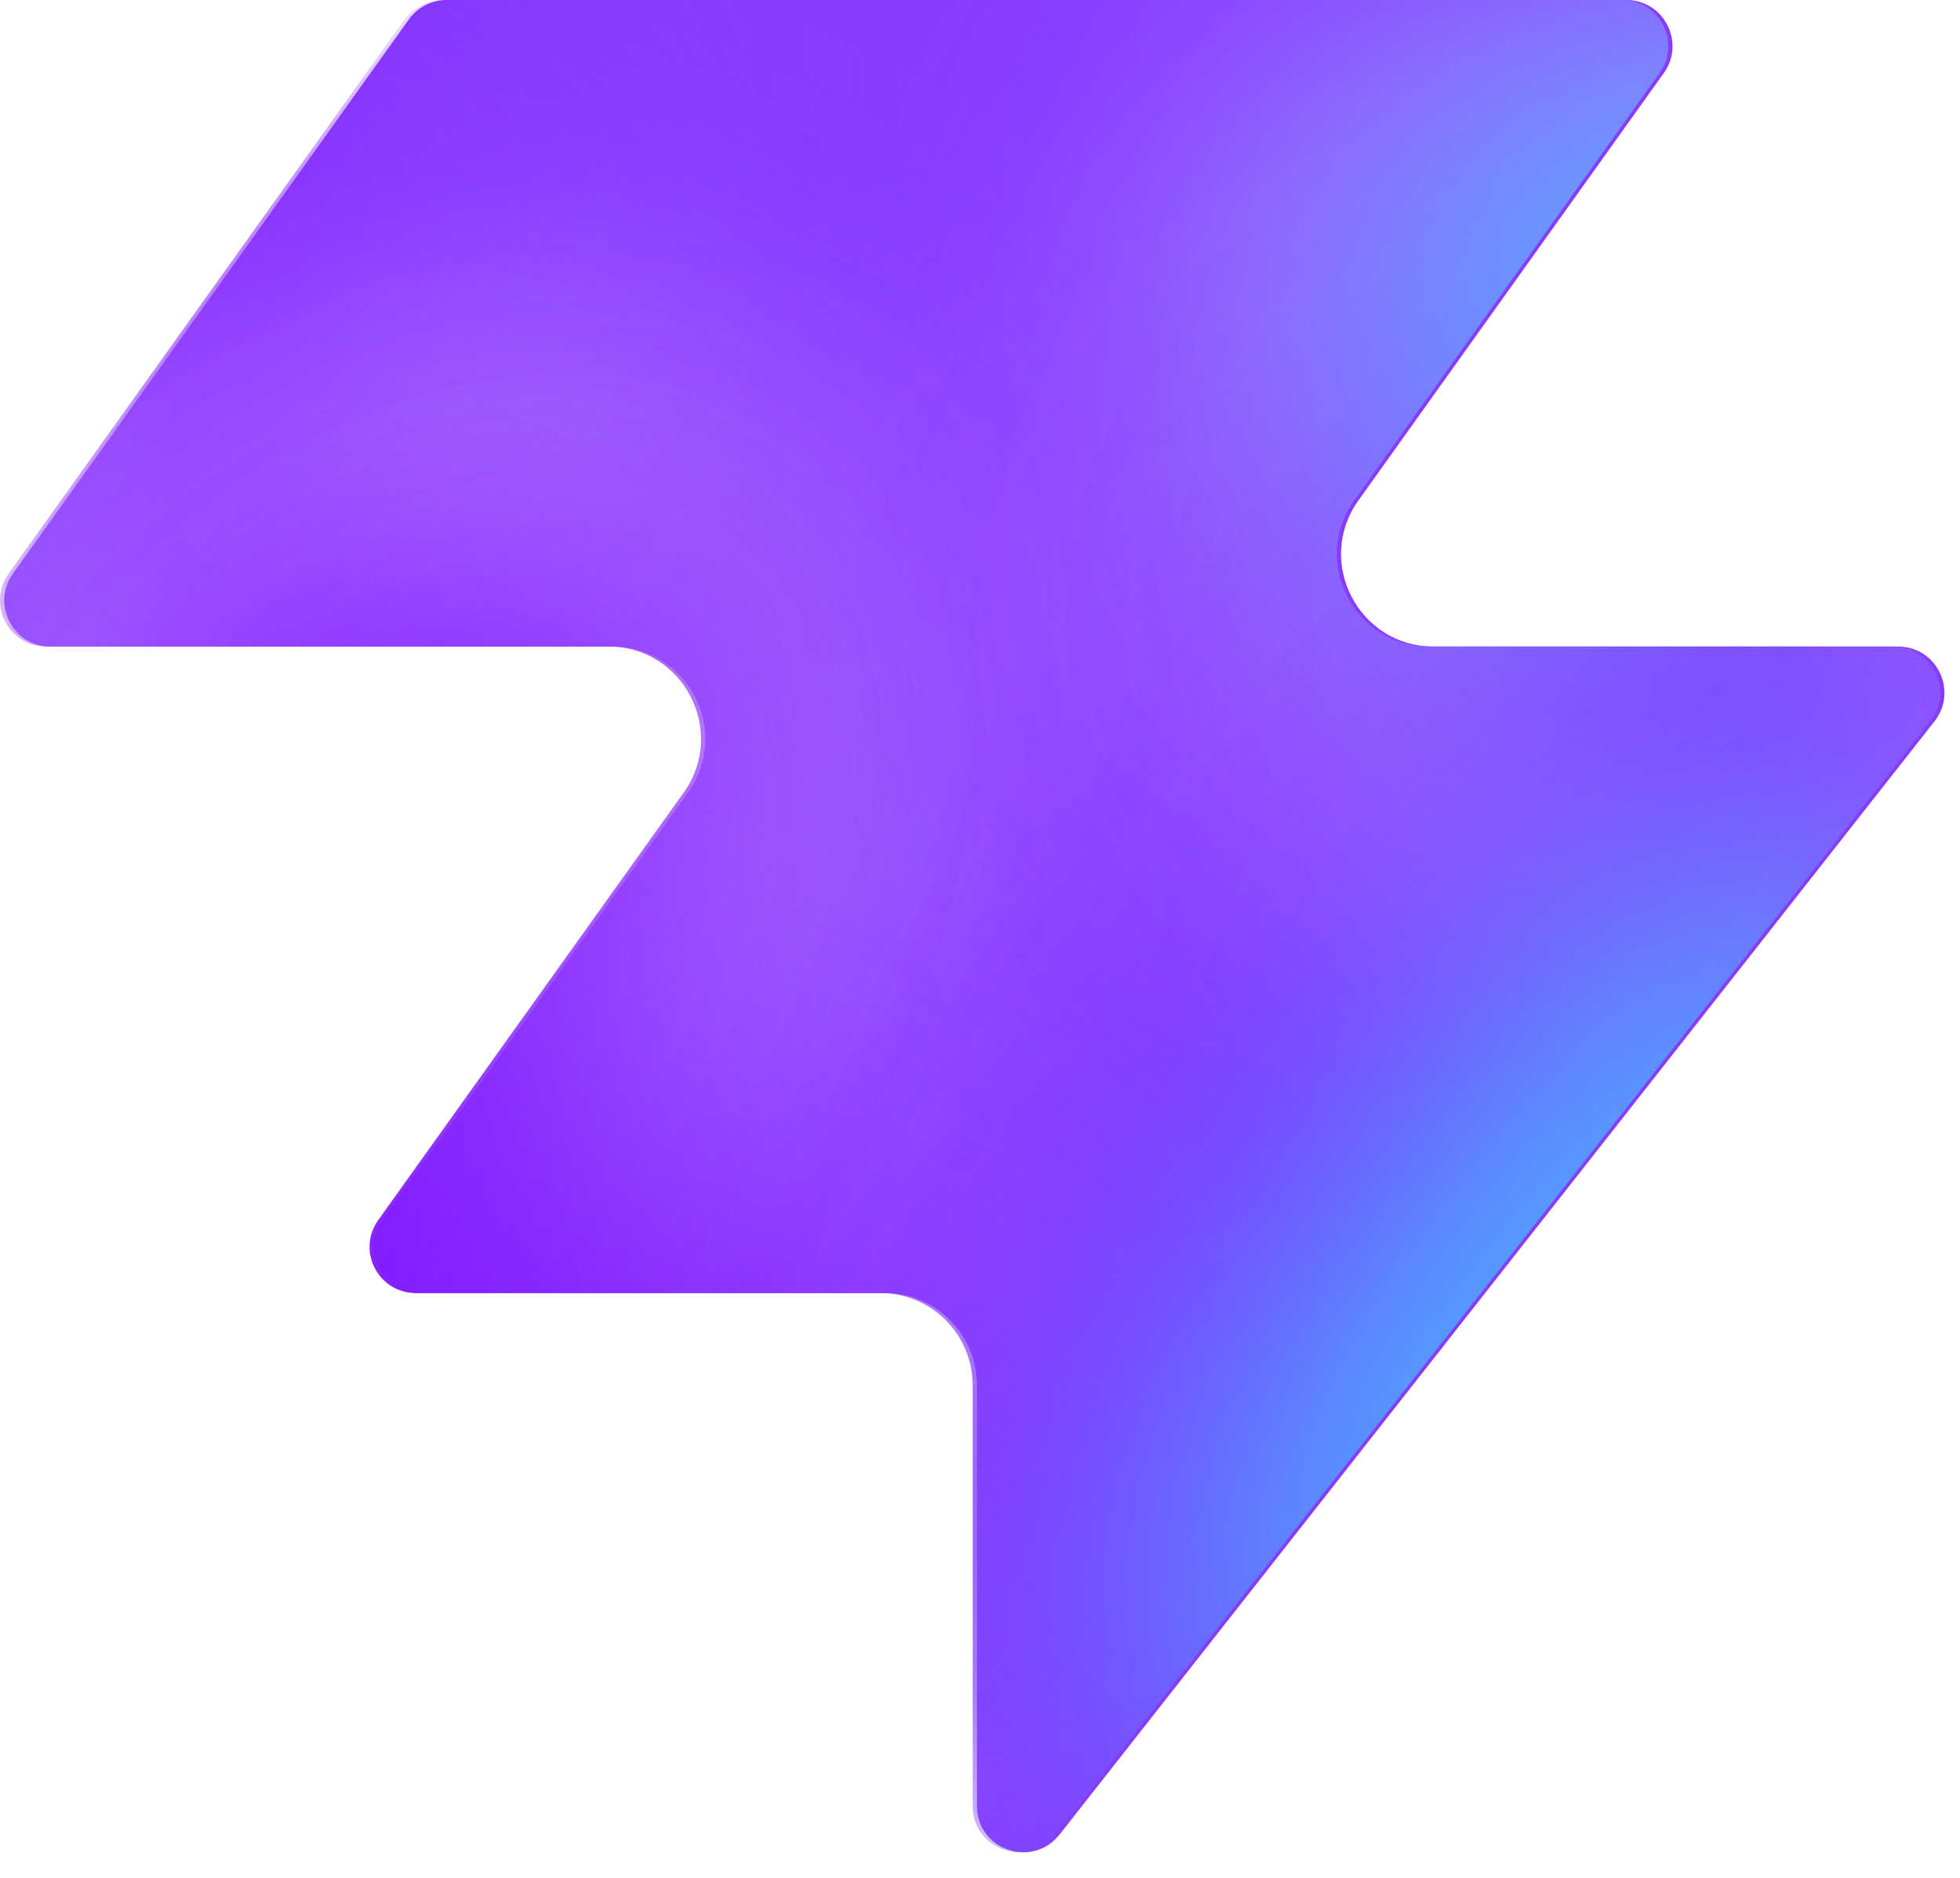
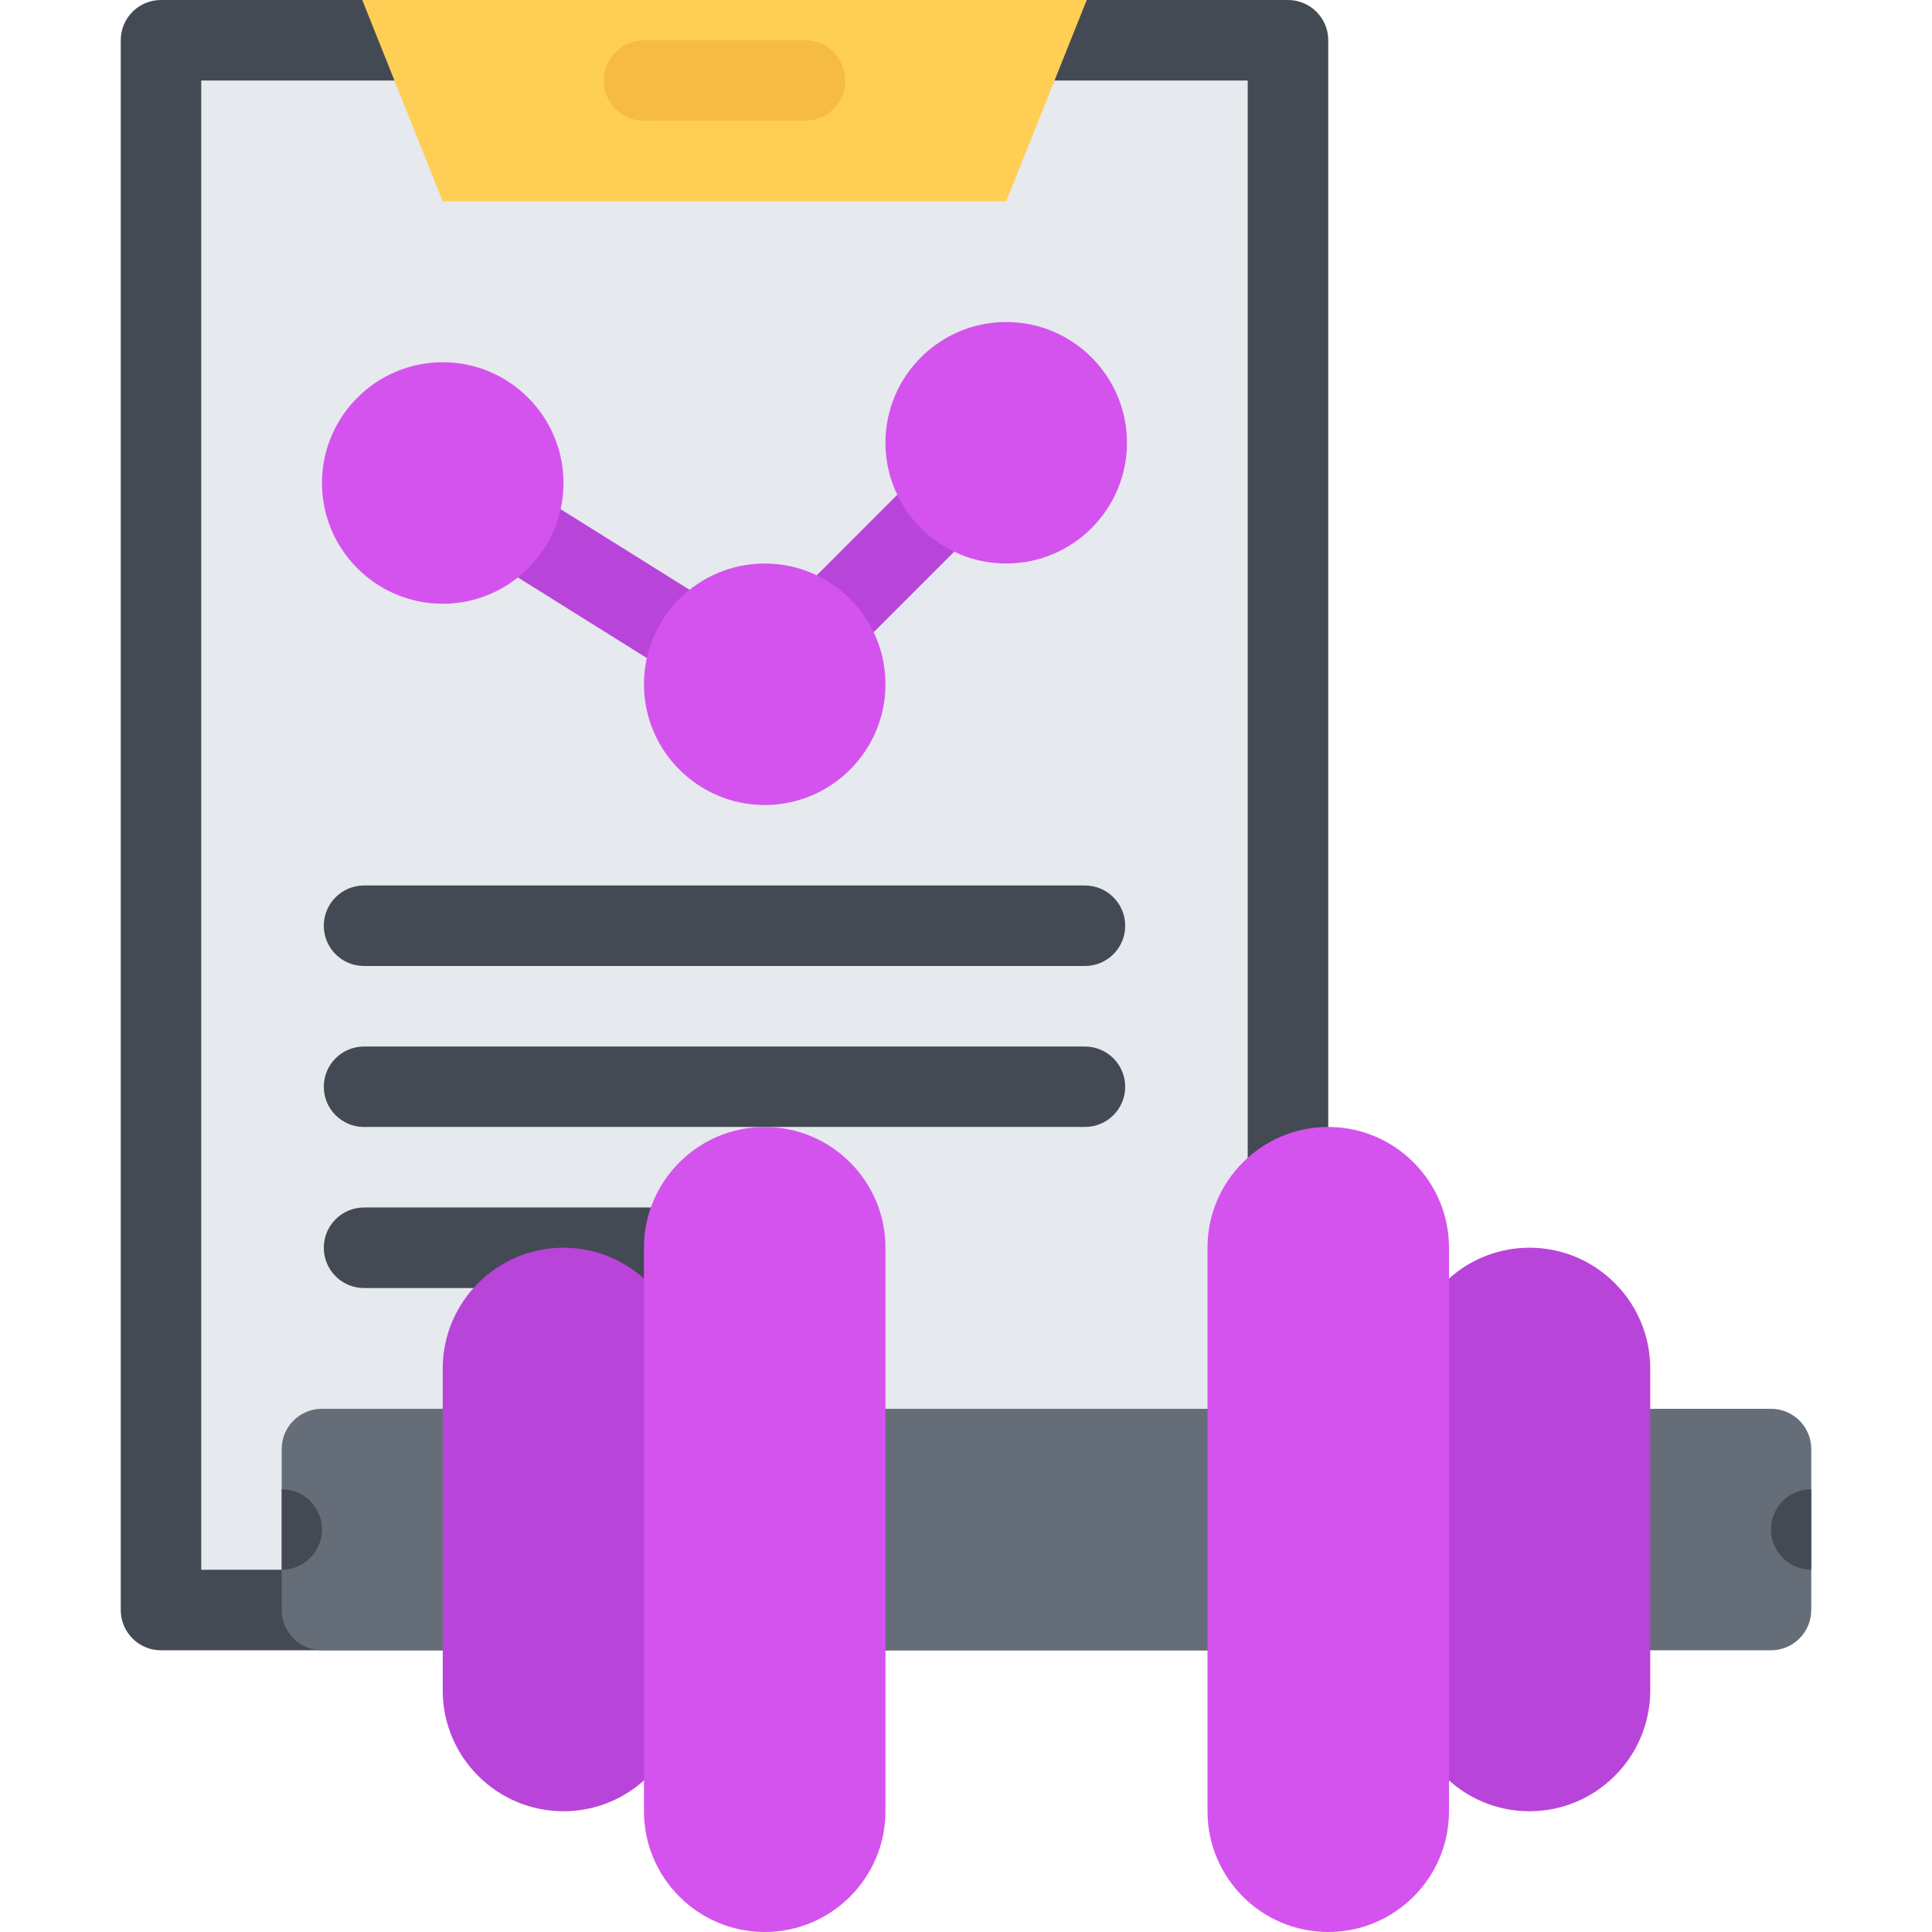
- <svg xmlns="http://www.w3.org/2000/svg" width="48" height="46" fill="none" viewBox="0 0 48 46">
-   <path fill="#863bff" d="M25.946 44.938c-.664.845-2.021.375-2.021-.698V33.937a2.26 2.26 0 0 0-2.262-2.262H10.287c-.92 0-1.456-1.04-.92-1.788l7.48-10.471c1.07-1.497 0-3.578-1.842-3.578H1.237c-.92 0-1.456-1.04-.92-1.788L10.013.474c.214-.297.556-.474.92-.474h28.894c.92 0 1.456 1.04.92 1.788l-7.48 10.471c-1.07 1.498 0 3.579 1.842 3.579h11.377c.943 0 1.473 1.088.89 1.83L25.947 44.94z" style="fill:#863bff;fill:color(display-p3 .525 .23 1);fill-opacity:1" />
-   <mask id="a" width="48" height="46" x="0" y="0" maskUnits="userSpaceOnUse" style="mask-type:alpha">
-     <path fill="#000" d="M25.842 44.938c-.664.844-2.021.375-2.021-.698V33.937a2.26 2.26 0 0 0-2.262-2.262H10.183c-.92 0-1.456-1.04-.92-1.788l7.48-10.471c1.07-1.498 0-3.579-1.842-3.579H1.133c-.92 0-1.456-1.04-.92-1.787L9.91.473c.214-.297.556-.474.92-.474h28.894c.92 0 1.456 1.04.92 1.788l-7.48 10.471c-1.07 1.498 0 3.578 1.842 3.578h11.377c.943 0 1.473 1.088.89 1.832L25.843 44.94z" style="fill:#000;fill-opacity:1" />
-   </mask>
-   <g mask="url(#a)">
-     <g filter="url(#b)">
-       <ellipse cx="5.508" cy="14.704" fill="#ede6ff" rx="5.508" ry="14.704" style="fill:#ede6ff;fill:color(display-p3 .927 .903 1);fill-opacity:1" transform="matrix(.00324 1 1 -.00324 -4.47 31.516)" />
+ <svg xmlns="http://www.w3.org/2000/svg" version="1.1" id="Layer_1" viewBox="0 0 511.988 511.988" xml:space="preserve" width="800px" height="800px" fill="#000000">
+   <g id="SVGRepo_bgCarrier" stroke-width="0" />
+   <g id="SVGRepo_tracerCarrier" stroke-linecap="round" stroke-linejoin="round" />
+   <g id="SVGRepo_iconCarrier">
+     <rect x="42.655" y="10.663" style="fill:#E6E9ED;" width="298.67" height="415.98" />
+     <path style="fill:#434A54;" d="M341.32,0H42.655c-5.891,0-10.656,4.773-10.656,10.664v415.983c0,5.906,4.766,10.688,10.656,10.688 H341.32c5.89,0,10.671-4.781,10.671-10.688V10.663C351.991,4.773,347.21,0,341.32,0z M330.648,415.99H53.327V21.335h277.322V415.99 H330.648z" />
+     <polygon style="fill:#FFCE54;" points="266.649,53.334 117.325,53.334 95.997,0 287.993,0 " />
+     <path style="fill:#F6BB42;" d="M213.323,10.663h-42.671c-5.891,0-10.656,4.781-10.656,10.671s4.766,10.664,10.656,10.664h42.671 c5.89,0,10.671-4.773,10.671-10.664S219.213,10.663,213.323,10.663z" />
+     <g>
+       <path style="fill:#434A54;" d="M287.509,255.994H96.466c-5.891,0-10.656-4.773-10.656-10.664s4.766-10.672,10.656-10.672h191.042 c5.891,0,10.672,4.781,10.672,10.672S293.399,255.994,287.509,255.994z" />
+       <path style="fill:#434A54;" d="M287.509,298.649H96.466c-5.891,0-10.656-4.766-10.656-10.656s4.766-10.656,10.656-10.656h191.042 c5.891,0,10.672,4.766,10.672,10.656S293.399,298.649,287.509,298.649z" />
+       <path style="fill:#434A54;" d="M191.995,341.336H96.466c-5.891,0-10.656-4.781-10.656-10.688c0-5.875,4.766-10.656,10.656-10.656 h95.529c5.89,0,10.656,4.781,10.656,10.656C202.651,336.555,197.886,341.336,191.995,341.336z" />
    </g>
-     <g filter="url(#c)">
-       <ellipse cx="10.399" cy="29.851" fill="#ede6ff" rx="10.399" ry="29.851" style="fill:#ede6ff;fill:color(display-p3 .927 .903 1);fill-opacity:1" transform="matrix(.00324 1 1 -.00324 -39.328 7.883)" />
+     <g>
+       <path style="fill:#b944da;" d="M202.651,191.995c-2.719,0-5.453-1.039-7.531-3.125c-4.171-4.164-4.171-10.921,0-15.085 l63.998-63.999c4.156-4.164,10.906-4.164,15.078,0s4.172,10.922,0,15.086l-63.998,63.998 C208.12,190.956,205.386,191.995,202.651,191.995z" />
+       <path style="fill:#b944da;" d="M202.651,191.995c-1.938,0-3.891-0.523-5.656-1.625l-85.326-53.327 c-5-3.125-6.515-9.703-3.391-14.703c3.125-4.992,9.703-6.516,14.703-3.391l85.326,53.335c5,3.117,6.515,9.703,3.391,14.694 C209.682,190.222,206.198,191.995,202.651,191.995z" />
    </g>
-     <g filter="url(#d)">
-       <ellipse cx="5.508" cy="30.487" fill="#7e14ff" rx="5.508" ry="30.487" style="fill:#7e14ff;fill:color(display-p3 .492 .077 1);fill-opacity:1" transform="rotate(89.814 -25.913 -14.639)scale(1 -1)" />
+     <g>
+       <path style="fill:#d453ee;" d="M117.325,95.997c-17.64,0-31.999,14.351-31.999,32c0,17.64,14.359,31.999,31.999,31.999 s32-14.359,32-31.999C149.325,110.348,134.965,95.997,117.325,95.997z" />
+       <path style="fill:#d453ee;" d="M202.651,149.332c-17.64,0-31.999,14.352-31.999,32c0,17.64,14.359,32,31.999,32 c17.656,0,32-14.359,32-32C234.651,163.683,220.307,149.332,202.651,149.332z" />
+       <path style="fill:#d453ee;" d="M266.649,85.334c-17.64,0-31.999,14.351-31.999,31.999c0,17.64,14.359,31.999,31.999,31.999 c17.656,0,32-14.359,32-31.999C298.649,99.685,284.306,85.334,266.649,85.334z" />
    </g>
-     <g filter="url(#e)">
-       <ellipse cx="5.508" cy="30.599" fill="#7e14ff" rx="5.508" ry="30.599" style="fill:#7e14ff;fill:color(display-p3 .492 .077 1);fill-opacity:1" transform="rotate(89.814 -32.644 -3.334)scale(1 -1)" />
-     </g>
-     <g filter="url(#f)">
-       <ellipse cx="5.508" cy="30.599" fill="#7e14ff" rx="5.508" ry="30.599" style="fill:#7e14ff;fill:color(display-p3 .492 .077 1);fill-opacity:1" transform="matrix(.00324 1 1 -.00324 -34.34 30.47)" />
-     </g>
-     <g filter="url(#g)">
-       <ellipse cx="14.072" cy="22.078" fill="#ede6ff" rx="14.072" ry="22.078" style="fill:#ede6ff;fill:color(display-p3 .927 .903 1);fill-opacity:1" transform="rotate(93.35 24.506 48.493)scale(-1 1)" />
-     </g>
-     <g filter="url(#h)">
-       <ellipse cx="3.47" cy="21.501" fill="#7e14ff" rx="3.47" ry="21.501" style="fill:#7e14ff;fill:color(display-p3 .492 .077 1);fill-opacity:1" transform="rotate(89.009 28.708 47.59)scale(-1 1)" />
-     </g>
-     <g filter="url(#i)">
-       <ellipse cx="3.47" cy="21.501" fill="#7e14ff" rx="3.47" ry="21.501" style="fill:#7e14ff;fill:color(display-p3 .492 .077 1);fill-opacity:1" transform="rotate(89.009 28.708 47.59)scale(-1 1)" />
-     </g>
-     <g filter="url(#j)">
-       <ellipse cx=".387" cy="8.972" fill="#7e14ff" rx="4.407" ry="29.108" style="fill:#7e14ff;fill:color(display-p3 .492 .077 1);fill-opacity:1" transform="rotate(39.51 .387 8.972)" />
-     </g>
-     <g filter="url(#k)">
-       <ellipse cx="47.523" cy="-6.092" fill="#7e14ff" rx="4.407" ry="29.108" style="fill:#7e14ff;fill:color(display-p3 .492 .077 1);fill-opacity:1" transform="rotate(37.892 47.523 -6.092)" />
-     </g>
-     <g filter="url(#l)">
-       <ellipse cx="41.412" cy="6.333" fill="#47bfff" rx="5.971" ry="9.665" style="fill:#47bfff;fill:color(display-p3 .28 .748 1);fill-opacity:1" transform="rotate(37.892 41.412 6.333)" />
-     </g>
-     <g filter="url(#m)">
-       <ellipse cx="-1.879" cy="38.332" fill="#7e14ff" rx="4.407" ry="29.108" style="fill:#7e14ff;fill:color(display-p3 .492 .077 1);fill-opacity:1" transform="rotate(37.892 -1.88 38.332)" />
-     </g>
-     <g filter="url(#n)">
-       <ellipse cx="-1.879" cy="38.332" fill="#7e14ff" rx="4.407" ry="29.108" style="fill:#7e14ff;fill:color(display-p3 .492 .077 1);fill-opacity:1" transform="rotate(37.892 -1.88 38.332)" />
-     </g>
-     <g filter="url(#o)">
-       <ellipse cx="35.651" cy="29.907" fill="#7e14ff" rx="4.407" ry="29.108" style="fill:#7e14ff;fill:color(display-p3 .492 .077 1);fill-opacity:1" transform="rotate(37.892 35.651 29.907)" />
-     </g>
-     <g filter="url(#p)">
-       <ellipse cx="38.418" cy="32.4" fill="#47bfff" rx="5.971" ry="15.297" style="fill:#47bfff;fill:color(display-p3 .28 .748 1);fill-opacity:1" transform="rotate(37.892 38.418 32.4)" />
+     <path style="fill:#656D78;" d="M469.317,373.335H85.326c-5.891,0-10.672,4.766-10.672,10.656v42.655 c0,5.906,4.781,10.688,10.672,10.688h383.991c5.891,0,10.672-4.781,10.672-10.688v-42.655 C479.989,378.1,475.208,373.335,469.317,373.335z" />
+     <path style="fill:#b944da;" d="M149.325,330.648c-17.641,0-32,14.375-32,32v85.342c0,17.655,14.359,31.998,32,31.998 c17.64,0,31.999-14.343,31.999-31.998v-85.342C181.324,345.023,166.965,330.648,149.325,330.648z" />
+     <path style="fill:#d453ee;" d="M202.651,298.649c-17.64,0-31.999,14.374-31.999,31.999v149.34c0,17.656,14.359,32,31.999,32 c17.656,0,32-14.344,32-32v-149.34C234.651,313.023,220.307,298.649,202.651,298.649z" />
+     <path style="fill:#b944da;" d="M405.319,330.648c-17.641,0-32,14.375-32,32v85.342c0,17.655,14.359,31.998,32,31.998 c17.64,0,31.998-14.343,31.998-31.998v-85.342C437.317,345.023,422.959,330.648,405.319,330.648z" />
+     <path style="fill:#d453ee;" d="M351.991,298.649c-17.655,0-31.998,14.374-31.998,31.999v149.34c0,17.656,14.343,32,31.998,32 c17.641,0,32-14.344,32-32v-149.34C383.991,313.023,369.632,298.649,351.991,298.649z" />
+     <g>
+       <path style="fill:#434A54;" d="M479.989,394.646c-2.734,0-5.469,1.062-7.547,3.125c-4.172,4.172-4.172,10.938,0,15.094 c2.078,2.094,4.812,3.125,7.547,3.125V394.646z" />
+       <path style="fill:#434A54;" d="M74.654,394.646v21.344c2.734,0,5.469-1.031,7.547-3.125c4.171-4.156,4.171-10.922,0-15.094 C80.123,395.709,77.389,394.646,74.654,394.646z" />
    </g>
  </g>
-   <defs>
-     <filter id="b" width="60.045" height="41.654" x="-19.77" y="16.149" color-interpolation-filters="sRGB" filterUnits="userSpaceOnUse">
-       <feFlood flood-opacity="0" result="BackgroundImageFix" />
-       <feBlend in="SourceGraphic" in2="BackgroundImageFix" result="shape" />
-       <feGaussianBlur result="effect1_foregroundBlur_2002_17158" stdDeviation="7.659" />
-     </filter>
-     <filter id="c" width="90.34" height="51.437" x="-54.613" y="-7.533" color-interpolation-filters="sRGB" filterUnits="userSpaceOnUse">
-       <feFlood flood-opacity="0" result="BackgroundImageFix" />
-       <feBlend in="SourceGraphic" in2="BackgroundImageFix" result="shape" />
-       <feGaussianBlur result="effect1_foregroundBlur_2002_17158" stdDeviation="7.659" />
-     </filter>
-     <filter id="d" width="79.355" height="29.4" x="-49.64" y="2.03" color-interpolation-filters="sRGB" filterUnits="userSpaceOnUse">
-       <feFlood flood-opacity="0" result="BackgroundImageFix" />
-       <feBlend in="SourceGraphic" in2="BackgroundImageFix" result="shape" />
-       <feGaussianBlur result="effect1_foregroundBlur_2002_17158" stdDeviation="4.596" />
-     </filter>
-     <filter id="e" width="79.579" height="29.4" x="-45.045" y="20.029" color-interpolation-filters="sRGB" filterUnits="userSpaceOnUse">
-       <feFlood flood-opacity="0" result="BackgroundImageFix" />
-       <feBlend in="SourceGraphic" in2="BackgroundImageFix" result="shape" />
-       <feGaussianBlur result="effect1_foregroundBlur_2002_17158" stdDeviation="4.596" />
-     </filter>
-     <filter id="f" width="79.579" height="29.4" x="-43.513" y="21.178" color-interpolation-filters="sRGB" filterUnits="userSpaceOnUse">
-       <feFlood flood-opacity="0" result="BackgroundImageFix" />
-       <feBlend in="SourceGraphic" in2="BackgroundImageFix" result="shape" />
-       <feGaussianBlur result="effect1_foregroundBlur_2002_17158" stdDeviation="4.596" />
-     </filter>
-     <filter id="g" width="74.749" height="58.852" x="15.756" y="-17.901" color-interpolation-filters="sRGB" filterUnits="userSpaceOnUse">
-       <feFlood flood-opacity="0" result="BackgroundImageFix" />
-       <feBlend in="SourceGraphic" in2="BackgroundImageFix" result="shape" />
-       <feGaussianBlur result="effect1_foregroundBlur_2002_17158" stdDeviation="7.659" />
-     </filter>
-     <filter id="h" width="61.377" height="25.362" x="23.548" y="2.284" color-interpolation-filters="sRGB" filterUnits="userSpaceOnUse">
-       <feFlood flood-opacity="0" result="BackgroundImageFix" />
-       <feBlend in="SourceGraphic" in2="BackgroundImageFix" result="shape" />
-       <feGaussianBlur result="effect1_foregroundBlur_2002_17158" stdDeviation="4.596" />
-     </filter>
-     <filter id="i" width="61.377" height="25.362" x="23.548" y="2.284" color-interpolation-filters="sRGB" filterUnits="userSpaceOnUse">
-       <feFlood flood-opacity="0" result="BackgroundImageFix" />
-       <feBlend in="SourceGraphic" in2="BackgroundImageFix" result="shape" />
-       <feGaussianBlur result="effect1_foregroundBlur_2002_17158" stdDeviation="4.596" />
-     </filter>
-     <filter id="j" width="56.045" height="63.649" x="-27.636" y="-22.853" color-interpolation-filters="sRGB" filterUnits="userSpaceOnUse">
-       <feFlood flood-opacity="0" result="BackgroundImageFix" />
-       <feBlend in="SourceGraphic" in2="BackgroundImageFix" result="shape" />
-       <feGaussianBlur result="effect1_foregroundBlur_2002_17158" stdDeviation="4.596" />
-     </filter>
-     <filter id="k" width="54.814" height="64.646" x="20.116" y="-38.415" color-interpolation-filters="sRGB" filterUnits="userSpaceOnUse">
-       <feFlood flood-opacity="0" result="BackgroundImageFix" />
-       <feBlend in="SourceGraphic" in2="BackgroundImageFix" result="shape" />
-       <feGaussianBlur result="effect1_foregroundBlur_2002_17158" stdDeviation="4.596" />
-     </filter>
-     <filter id="l" width="33.541" height="35.313" x="24.641" y="-11.323" color-interpolation-filters="sRGB" filterUnits="userSpaceOnUse">
-       <feFlood flood-opacity="0" result="BackgroundImageFix" />
-       <feBlend in="SourceGraphic" in2="BackgroundImageFix" result="shape" />
-       <feGaussianBlur result="effect1_foregroundBlur_2002_17158" stdDeviation="4.596" />
-     </filter>
-     <filter id="m" width="54.814" height="64.646" x="-29.286" y="6.009" color-interpolation-filters="sRGB" filterUnits="userSpaceOnUse">
-       <feFlood flood-opacity="0" result="BackgroundImageFix" />
-       <feBlend in="SourceGraphic" in2="BackgroundImageFix" result="shape" />
-       <feGaussianBlur result="effect1_foregroundBlur_2002_17158" stdDeviation="4.596" />
-     </filter>
-     <filter id="n" width="54.814" height="64.646" x="-29.286" y="6.009" color-interpolation-filters="sRGB" filterUnits="userSpaceOnUse">
-       <feFlood flood-opacity="0" result="BackgroundImageFix" />
-       <feBlend in="SourceGraphic" in2="BackgroundImageFix" result="shape" />
-       <feGaussianBlur result="effect1_foregroundBlur_2002_17158" stdDeviation="4.596" />
-     </filter>
-     <filter id="o" width="54.814" height="64.646" x="8.244" y="-2.416" color-interpolation-filters="sRGB" filterUnits="userSpaceOnUse">
-       <feFlood flood-opacity="0" result="BackgroundImageFix" />
-       <feBlend in="SourceGraphic" in2="BackgroundImageFix" result="shape" />
-       <feGaussianBlur result="effect1_foregroundBlur_2002_17158" stdDeviation="4.596" />
-     </filter>
-     <filter id="p" width="39.409" height="43.623" x="18.713" y="10.588" color-interpolation-filters="sRGB" filterUnits="userSpaceOnUse">
-       <feFlood flood-opacity="0" result="BackgroundImageFix" />
-       <feBlend in="SourceGraphic" in2="BackgroundImageFix" result="shape" />
-       <feGaussianBlur result="effect1_foregroundBlur_2002_17158" stdDeviation="4.596" />
-     </filter>
-   </defs>
</svg>
